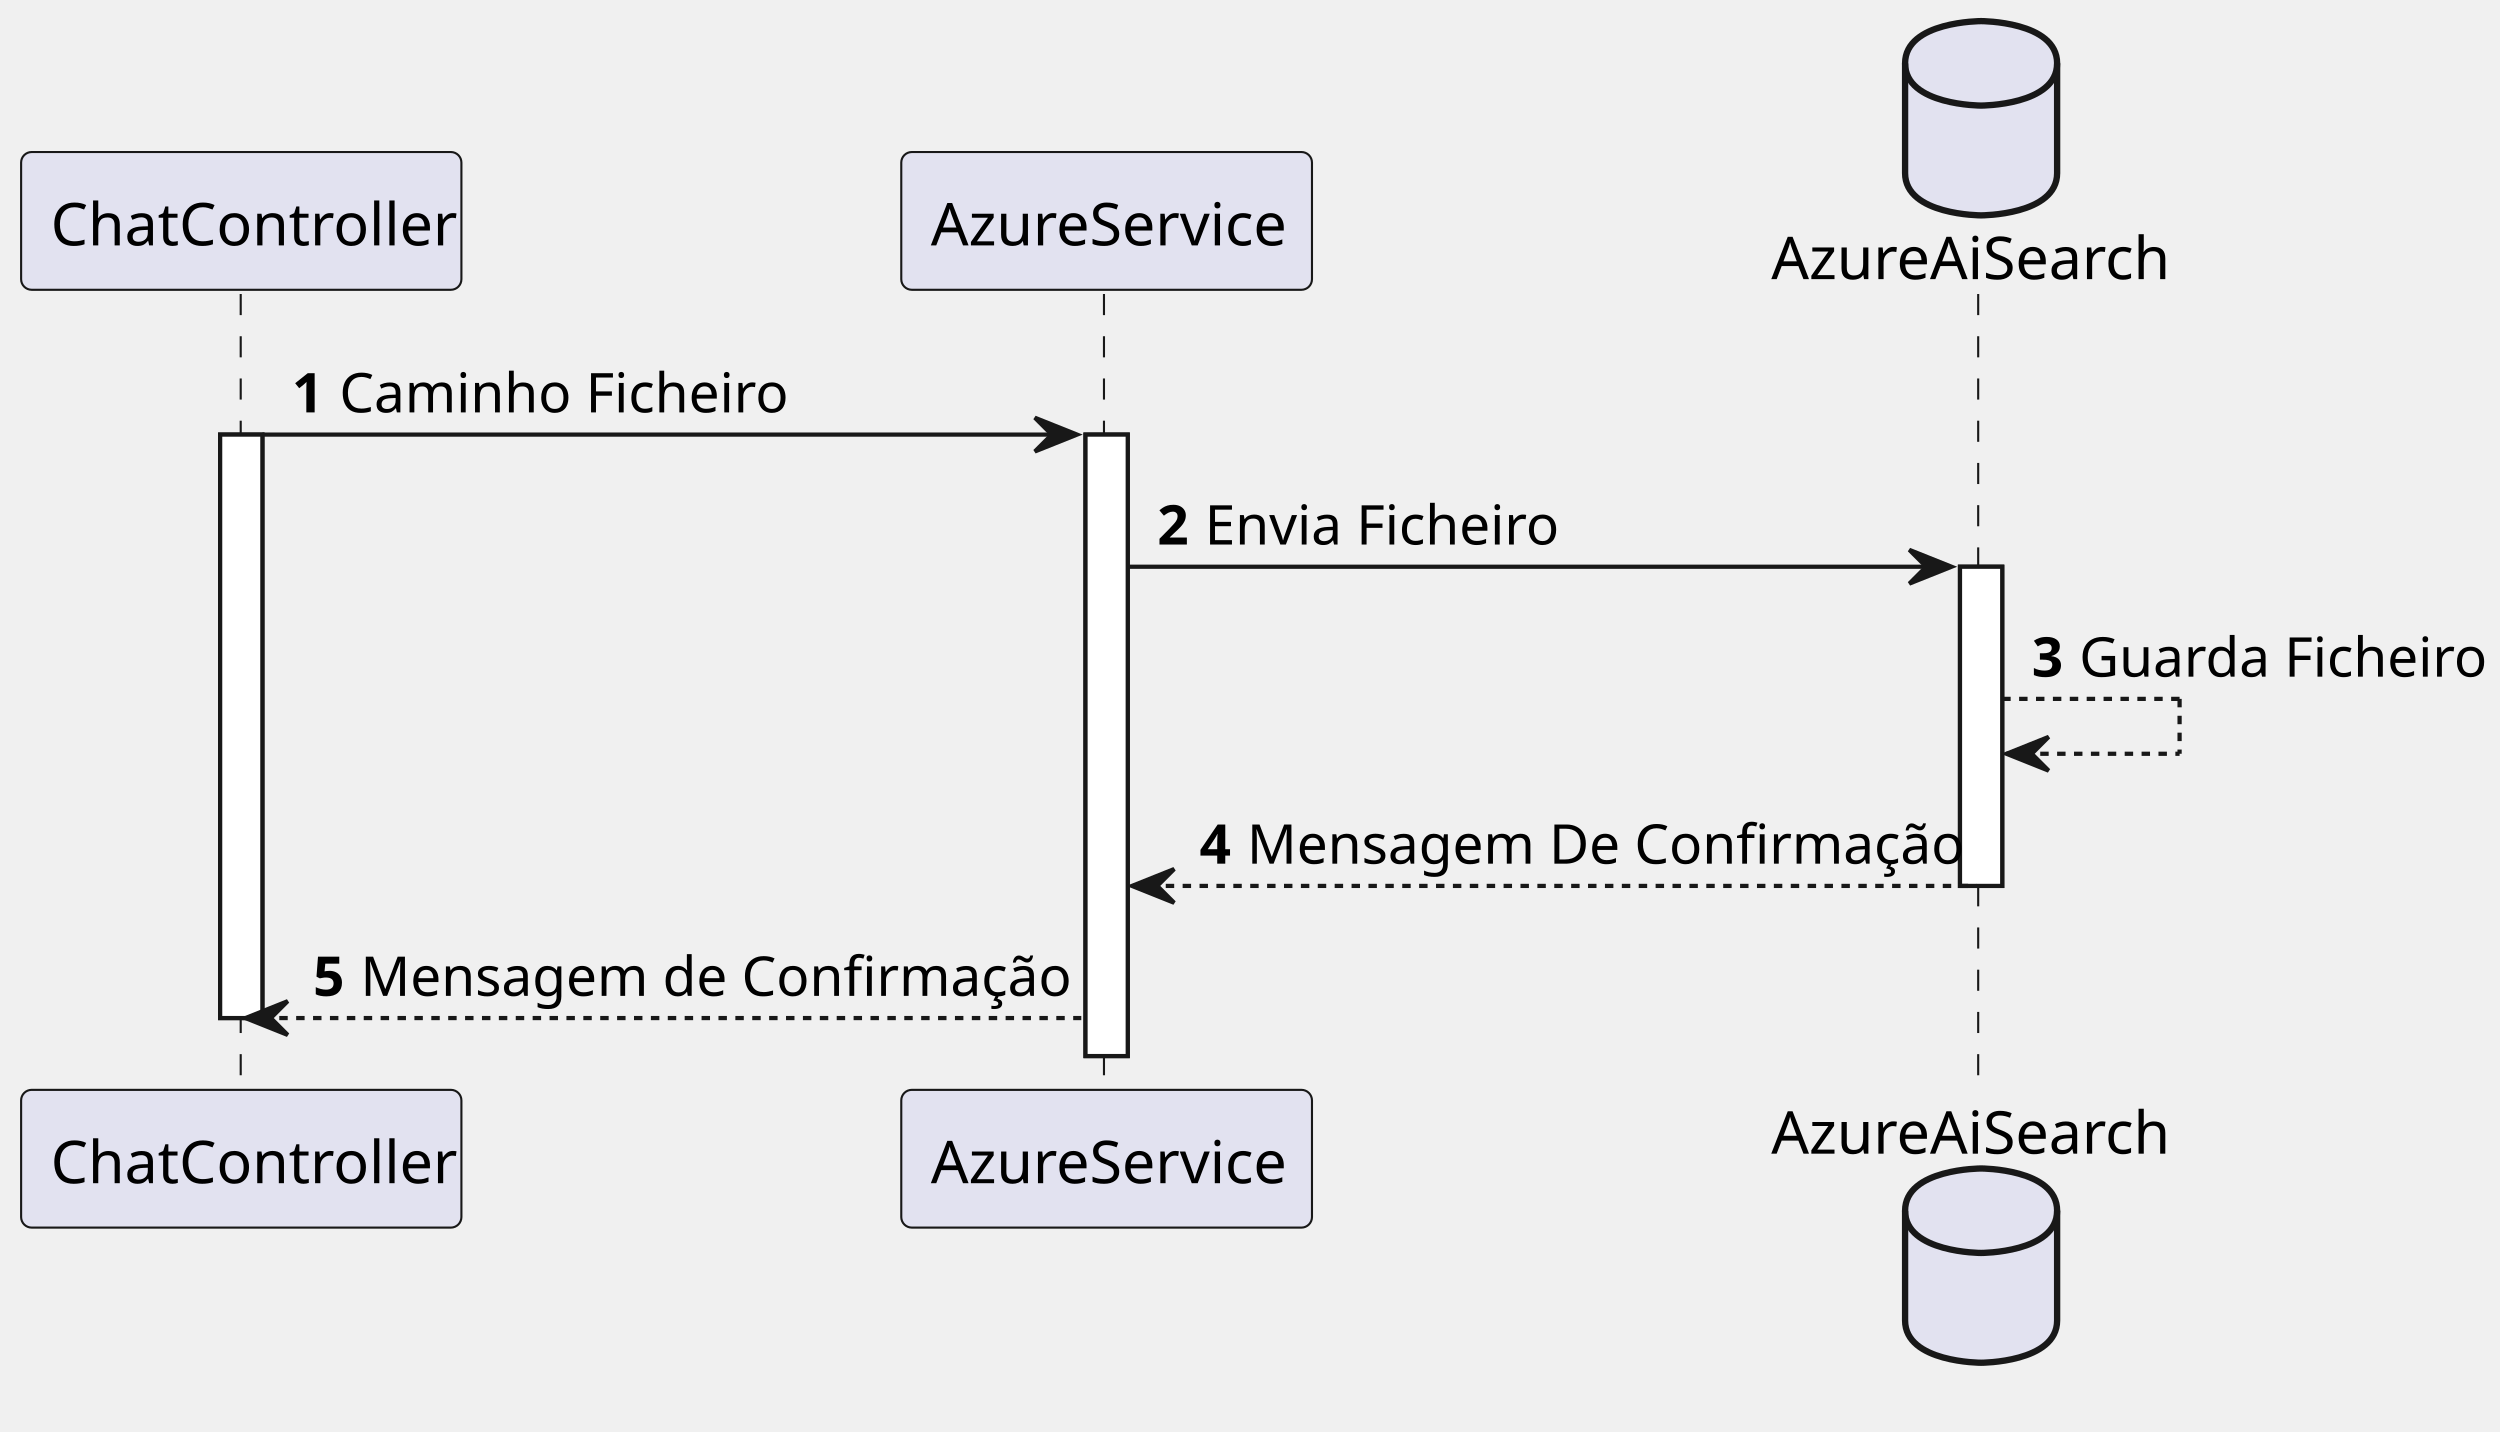
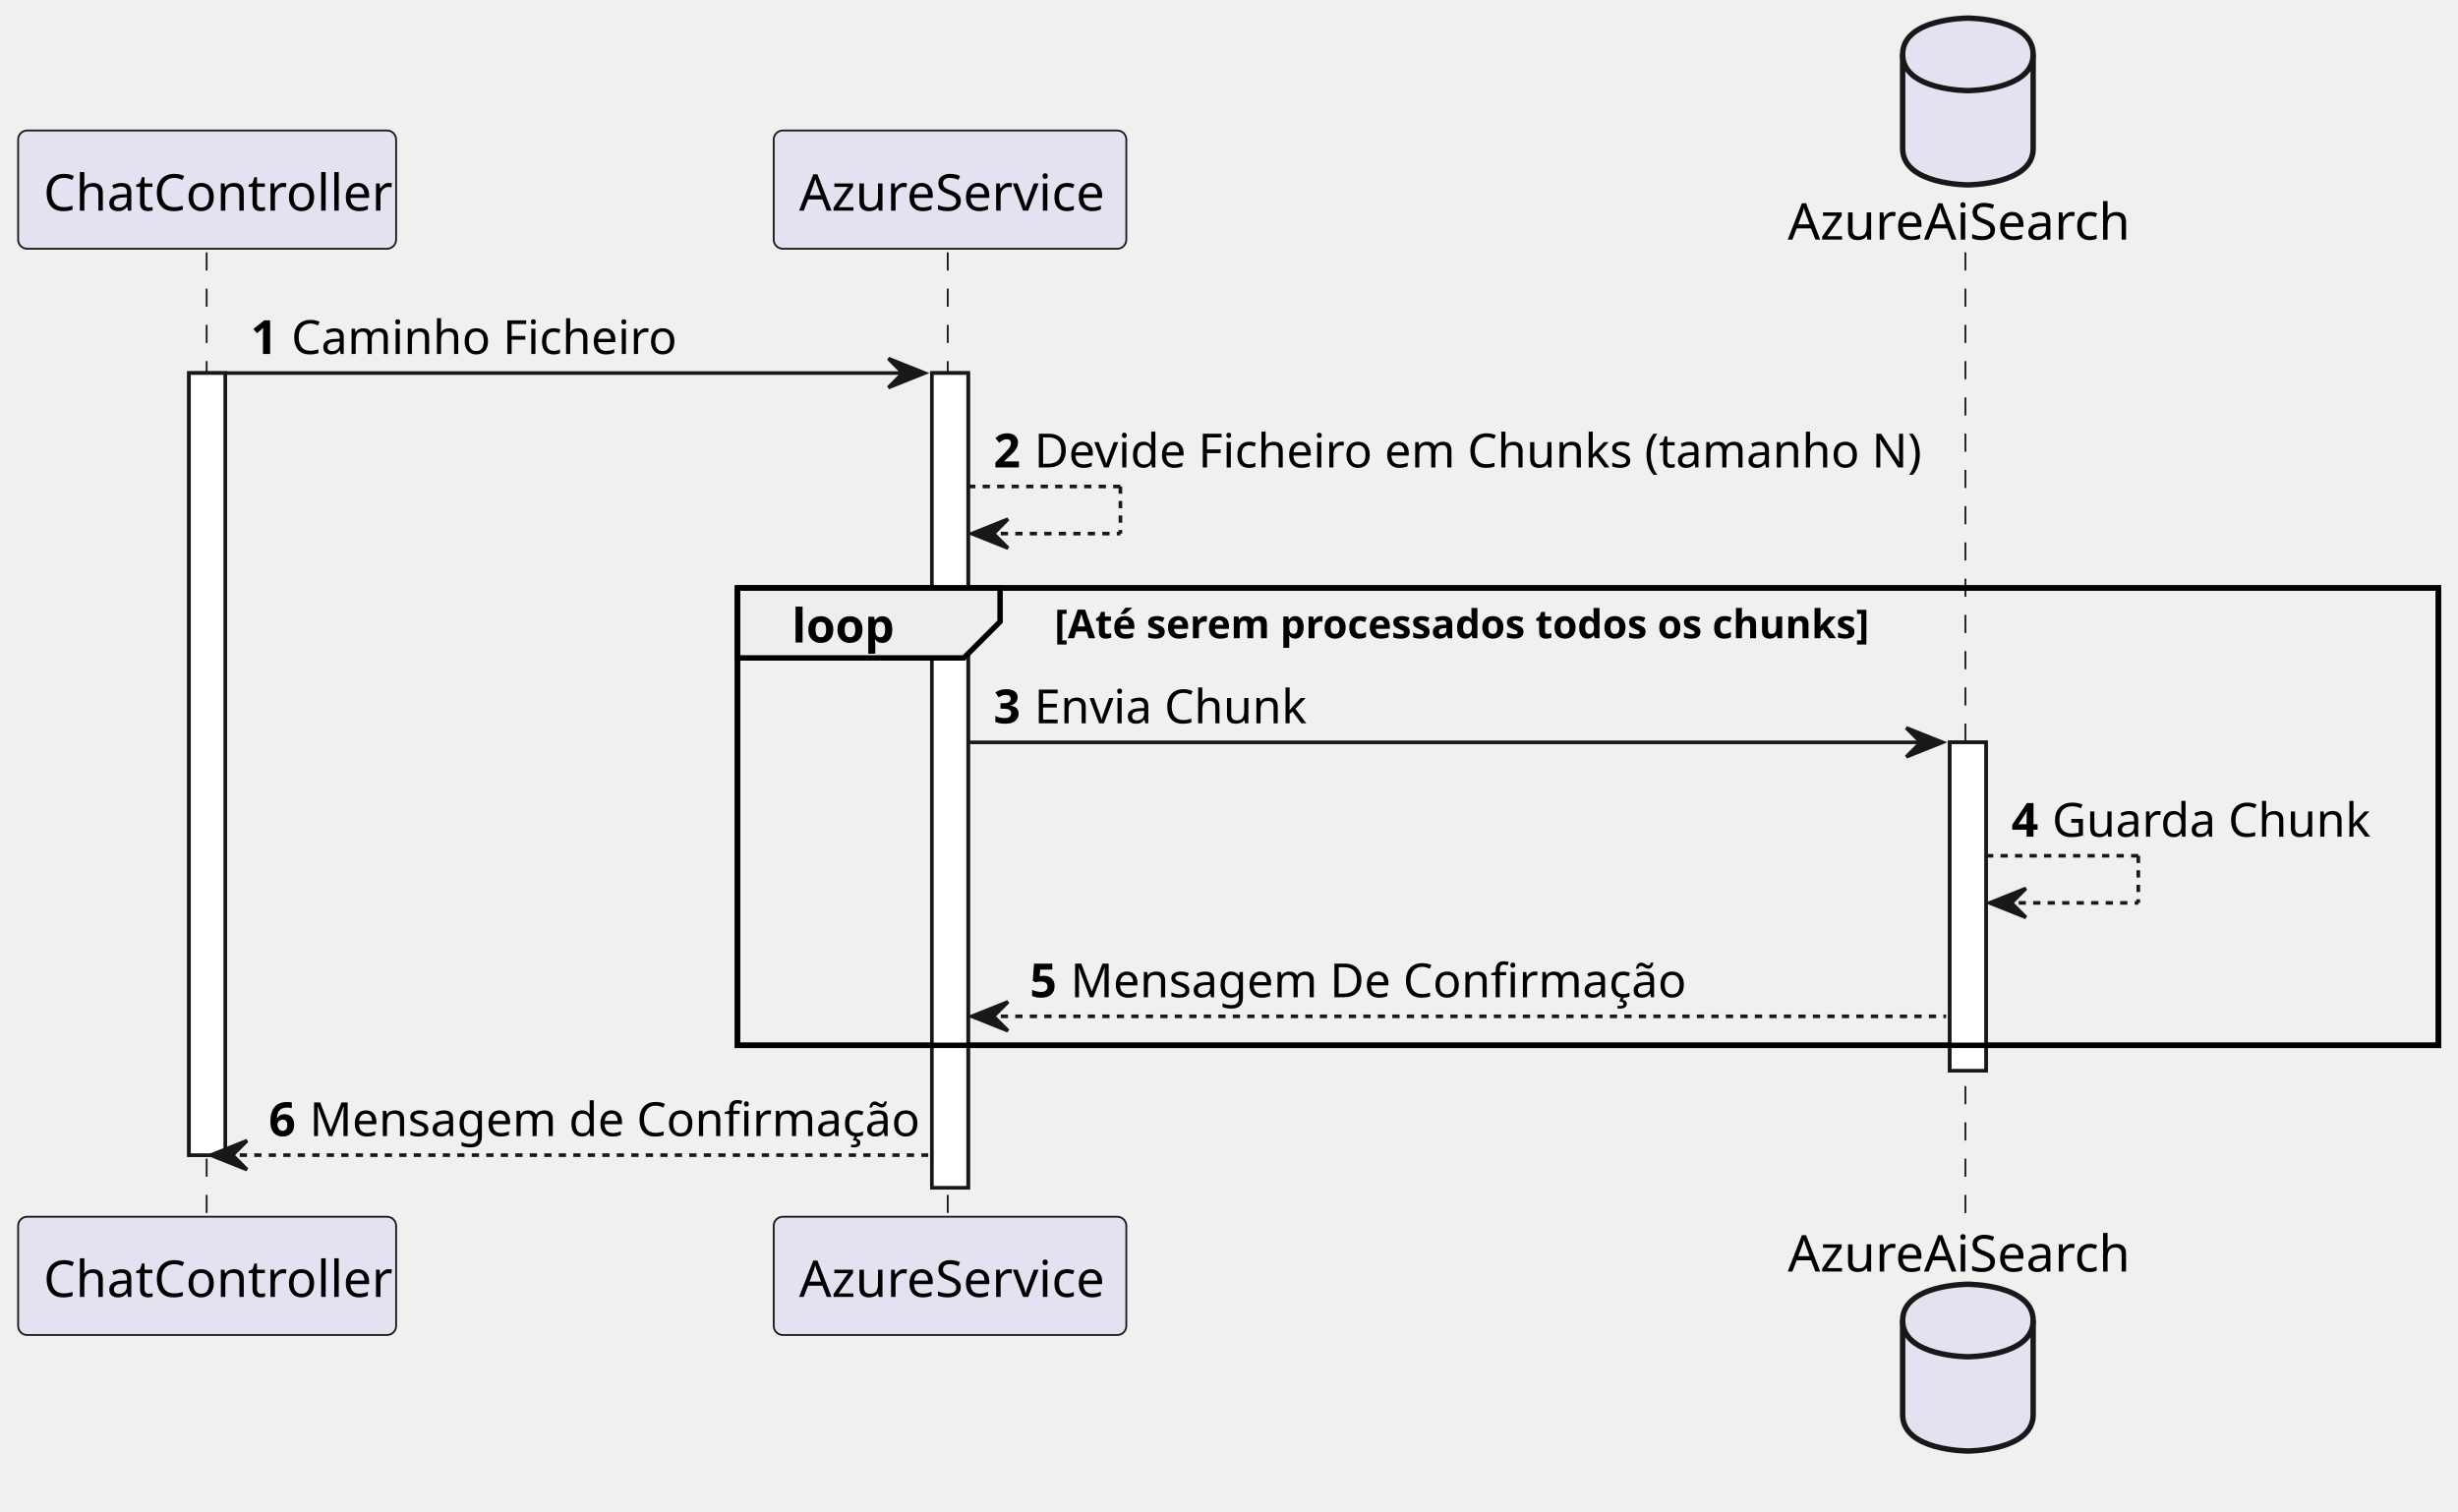
- <svg xmlns="http://www.w3.org/2000/svg" contentStyleType="text/css" height="339px" preserveAspectRatio="none" style="width:592px;height:339px;background:#FFFFFF;" version="1.1" viewBox="0 0 592 339" width="592px" zoomAndPan="magnify">
+ <svg xmlns="http://www.w3.org/2000/svg" contentStyleType="text/css" height="417px" preserveAspectRatio="none" style="width:678px;height:417px;background:#FFFFFF;" version="1.1" viewBox="0 0 678 417" width="678px" zoomAndPan="magnify">
  <defs />
  <g>
-     <rect fill="#FFFFFF" height="138.164" style="stroke:#181818;stroke-width:1.0;" width="10" x="52.131" y="102.912" />
-     <rect fill="#FFFFFF" height="147.164" style="stroke:#181818;stroke-width:1.0;" width="10" x="257.049" y="102.912" />
-     <rect fill="#FFFFFF" height="75.582" style="stroke:#181818;stroke-width:1.0;" width="10" x="464.125" y="134.203" />
-     <line style="stroke:#181818;stroke-width:0.5;stroke-dasharray:5.0,5.0;" x1="57" x2="57" y1="69.621" y2="259.076" />
-     <line style="stroke:#181818;stroke-width:0.5;stroke-dasharray:5.0,5.0;" x1="261.421" x2="261.421" y1="69.621" y2="259.076" />
-     <line style="stroke:#181818;stroke-width:0.5;stroke-dasharray:5.0,5.0;" x1="468.435" x2="468.435" y1="69.621" y2="259.076" />
+     <rect fill="#FFFFFF" height="215.746" style="stroke:#181818;stroke-width:1.0;" width="10" x="52.131" y="102.912" />
+     <rect fill="#FFFFFF" height="224.746" style="stroke:#181818;stroke-width:1.0;" width="10" x="257.049" y="102.912" />
+     <rect fill="#FFFFFF" height="90.582" style="stroke:#181818;stroke-width:1.0;" width="10" x="537.815" y="204.785" />
+     <rect fill="none" height="126.164" style="stroke:#000000;stroke-width:1.5;" width="469.174" x="203.421" y="162.203" />
+     <line style="stroke:#181818;stroke-width:0.5;stroke-dasharray:5.0,5.0;" x1="57" x2="57" y1="69.621" y2="336.658" />
+     <line style="stroke:#181818;stroke-width:0.5;stroke-dasharray:5.0,5.0;" x1="261.421" x2="261.421" y1="69.621" y2="336.658" />
+     <line style="stroke:#181818;stroke-width:0.5;stroke-dasharray:5.0,5.0;" x1="542.125" x2="542.125" y1="69.621" y2="336.658" />
    <rect fill="#E2E2F0" height="32.621" rx="2.5" ry="2.5" style="stroke:#181818;stroke-width:0.5;" width="104.262" x="5" y="36" />
    <text fill="#000000" font-family="sans-serif" font-size="14" lengthAdjust="spacing" textLength="90.262" x="12" y="58.107">ChatController</text>
-     <rect fill="#E2E2F0" height="32.621" rx="2.5" ry="2.5" style="stroke:#181818;stroke-width:0.5;" width="104.262" x="5" y="258.076" />
-     <text fill="#000000" font-family="sans-serif" font-size="14" lengthAdjust="spacing" textLength="90.262" x="12" y="280.184">ChatController</text>
+     <rect fill="#E2E2F0" height="32.621" rx="2.5" ry="2.5" style="stroke:#181818;stroke-width:0.5;" width="104.262" x="5" y="335.658" />
+     <text fill="#000000" font-family="sans-serif" font-size="14" lengthAdjust="spacing" textLength="90.262" x="12" y="357.766">ChatController</text>
    <rect fill="#E2E2F0" height="32.621" rx="2.5" ry="2.5" style="stroke:#181818;stroke-width:0.5;" width="97.255" x="213.421" y="36" />
    <text fill="#000000" font-family="sans-serif" font-size="14" lengthAdjust="spacing" textLength="83.255" x="220.421" y="58.107">AzureService</text>
-     <rect fill="#E2E2F0" height="32.621" rx="2.5" ry="2.5" style="stroke:#181818;stroke-width:0.5;" width="97.255" x="213.421" y="258.076" />
-     <text fill="#000000" font-family="sans-serif" font-size="14" lengthAdjust="spacing" textLength="83.255" x="220.421" y="280.184">AzureService</text>
-     <text fill="#000000" font-family="sans-serif" font-size="14" lengthAdjust="spacing" textLength="93.379" x="419.435" y="66.107">AzureAiSearch</text>
-     <path d="M451.125,15 C451.125,5 469.125,5 469.125,5 C469.125,5 487.125,5 487.125,15 L487.125,41 C487.125,51 469.125,51 469.125,51 C469.125,51 451.125,51 451.125,41 L451.125,15 " fill="#E2E2F0" style="stroke:#181818;stroke-width:1.5;" />
-     <path d="M451.125,15 C451.125,25 469.125,25 469.125,25 C469.125,25 487.125,25 487.125,15 " fill="none" style="stroke:#181818;stroke-width:1.5;" />
-     <text fill="#000000" font-family="sans-serif" font-size="14" lengthAdjust="spacing" textLength="93.379" x="419.435" y="273.184">AzureAiSearch</text>
-     <path d="M451.125,286.697 C451.125,276.697 469.125,276.697 469.125,276.697 C469.125,276.697 487.125,276.697 487.125,286.697 L487.125,312.697 C487.125,322.697 469.125,322.697 469.125,322.697 C469.125,322.697 451.125,322.697 451.125,312.697 L451.125,286.697 " fill="#E2E2F0" style="stroke:#181818;stroke-width:1.5;" />
-     <path d="M451.125,286.697 C451.125,296.697 469.125,296.697 469.125,296.697 C469.125,296.697 487.125,296.697 487.125,286.697 " fill="none" style="stroke:#181818;stroke-width:1.5;" />
-     <rect fill="#FFFFFF" height="138.164" style="stroke:#181818;stroke-width:1.0;" width="10" x="52.131" y="102.912" />
-     <rect fill="#FFFFFF" height="147.164" style="stroke:#181818;stroke-width:1.0;" width="10" x="257.049" y="102.912" />
-     <rect fill="#FFFFFF" height="75.582" style="stroke:#181818;stroke-width:1.0;" width="10" x="464.125" y="134.203" />
+     <rect fill="#E2E2F0" height="32.621" rx="2.5" ry="2.5" style="stroke:#181818;stroke-width:0.5;" width="97.255" x="213.421" y="335.658" />
+     <text fill="#000000" font-family="sans-serif" font-size="14" lengthAdjust="spacing" textLength="83.255" x="220.421" y="357.766">AzureService</text>
+     <text fill="#000000" font-family="sans-serif" font-size="14" lengthAdjust="spacing" textLength="93.379" x="493.125" y="66.107">AzureAiSearch</text>
+     <path d="M524.815,15 C524.815,5 542.815,5 542.815,5 C542.815,5 560.815,5 560.815,15 L560.815,41 C560.815,51 542.815,51 542.815,51 C542.815,51 524.815,51 524.815,41 L524.815,15 " fill="#E2E2F0" style="stroke:#181818;stroke-width:1.5;" />
+     <path d="M524.815,15 C524.815,25 542.815,25 542.815,25 C542.815,25 560.815,25 560.815,15 " fill="none" style="stroke:#181818;stroke-width:1.5;" />
+     <text fill="#000000" font-family="sans-serif" font-size="14" lengthAdjust="spacing" textLength="93.379" x="493.125" y="350.766">AzureAiSearch</text>
+     <path d="M524.815,364.279 C524.815,354.279 542.815,354.279 542.815,354.279 C542.815,354.279 560.815,354.279 560.815,364.279 L560.815,390.279 C560.815,400.279 542.815,400.279 542.815,400.279 C542.815,400.279 524.815,400.279 524.815,390.279 L524.815,364.279 " fill="#E2E2F0" style="stroke:#181818;stroke-width:1.5;" />
+     <path d="M524.815,364.279 C524.815,374.279 542.815,374.279 542.815,374.279 C542.815,374.279 560.815,374.279 560.815,364.279 " fill="none" style="stroke:#181818;stroke-width:1.5;" />
+     <rect fill="#FFFFFF" height="215.746" style="stroke:#181818;stroke-width:1.0;" width="10" x="52.131" y="102.912" />
+     <rect fill="#FFFFFF" height="224.746" style="stroke:#181818;stroke-width:1.0;" width="10" x="257.049" y="102.912" />
+     <rect fill="#FFFFFF" height="90.582" style="stroke:#181818;stroke-width:1.0;" width="10" x="537.815" y="204.785" />
    <polygon fill="#181818" points="245.049,98.912,255.049,102.912,245.049,106.912,249.049,102.912" style="stroke:#181818;stroke-width:1.0;" />
    <line style="stroke:#181818;stroke-width:1.0;" x1="62.131" x2="251.049" y1="102.912" y2="102.912" />
    <text fill="#000000" font-family="sans-serif" font-size="13" font-weight="bold" lengthAdjust="spacing" textLength="7.23" x="69.131" y="97.649">1</text>
    <text fill="#000000" font-family="sans-serif" font-size="13" lengthAdjust="spacing" textLength="101.874" x="80.361" y="97.649">Caminho Ficheiro</text>
-     <polygon fill="#181818" points="452.125,130.203,462.125,134.203,452.125,138.203,456.125,134.203" style="stroke:#181818;stroke-width:1.0;" />
-     <line style="stroke:#181818;stroke-width:1.0;" x1="267.049" x2="458.125" y1="134.203" y2="134.203" />
+     <line style="stroke:#181818;stroke-width:1.0;stroke-dasharray:2.0,2.0;" x1="267.049" x2="309.049" y1="134.203" y2="134.203" />
+     <line style="stroke:#181818;stroke-width:1.0;stroke-dasharray:2.0,2.0;" x1="309.049" x2="309.049" y1="134.203" y2="147.203" />
+     <line style="stroke:#181818;stroke-width:1.0;stroke-dasharray:2.0,2.0;" x1="268.049" x2="309.049" y1="147.203" y2="147.203" />
+     <polygon fill="#181818" points="278.049,143.203,268.049,147.203,278.049,151.203,274.049,147.203" style="stroke:#181818;stroke-width:1.0;" />
    <text fill="#000000" font-family="sans-serif" font-size="13" font-weight="bold" lengthAdjust="spacing" textLength="7.23" x="274.049" y="128.94">2</text>
-     <text fill="#000000" font-family="sans-serif" font-size="13" lengthAdjust="spacing" textLength="82.367" x="285.279" y="128.94">Envia Ficheiro</text>
-     <line style="stroke:#181818;stroke-width:1.0;stroke-dasharray:2.0,2.0;" x1="474.125" x2="516.125" y1="165.494" y2="165.494" />
-     <line style="stroke:#181818;stroke-width:1.0;stroke-dasharray:2.0,2.0;" x1="516.125" x2="516.125" y1="165.494" y2="178.494" />
-     <line style="stroke:#181818;stroke-width:1.0;stroke-dasharray:2.0,2.0;" x1="475.125" x2="516.125" y1="178.494" y2="178.494" />
-     <polygon fill="#181818" points="485.125,174.494,475.125,178.494,485.125,182.494,481.125,178.494" style="stroke:#181818;stroke-width:1.0;" />
-     <text fill="#000000" font-family="sans-serif" font-size="13" font-weight="bold" lengthAdjust="spacing" textLength="7.23" x="481.125" y="160.231">3</text>
-     <text fill="#000000" font-family="sans-serif" font-size="13" lengthAdjust="spacing" textLength="93.209" x="492.355" y="160.231">Guarda Ficheiro</text>
-     <polygon fill="#181818" points="278.049,205.785,268.049,209.785,278.049,213.785,274.049,209.785" style="stroke:#181818;stroke-width:1.0;" />
-     <line style="stroke:#181818;stroke-width:1.0;stroke-dasharray:2.0,2.0;" x1="272.049" x2="468.125" y1="209.785" y2="209.785" />
-     <text fill="#000000" font-family="sans-serif" font-size="13" font-weight="bold" lengthAdjust="spacing" textLength="7.23" x="284.049" y="204.523">4</text>
-     <text fill="#000000" font-family="sans-serif" font-size="13" lengthAdjust="spacing" textLength="161.846" x="295.279" y="204.523">Mensagem De Confirmação</text>
-     <polygon fill="#181818" points="68.131,237.076,58.131,241.076,68.131,245.076,64.131,241.076" style="stroke:#181818;stroke-width:1.0;" />
-     <line style="stroke:#181818;stroke-width:1.0;stroke-dasharray:2.0,2.0;" x1="62.131" x2="256.049" y1="241.076" y2="241.076" />
-     <text fill="#000000" font-family="sans-serif" font-size="13" font-weight="bold" lengthAdjust="spacing" textLength="7.23" x="74.131" y="235.814">5</text>
-     <text fill="#000000" font-family="sans-serif" font-size="13" lengthAdjust="spacing" textLength="159.688" x="85.361" y="235.814">Mensagem de Confirmação</text>
+     <text fill="#000000" font-family="sans-serif" font-size="13" lengthAdjust="spacing" textLength="235.536" x="285.279" y="128.94">Devide Ficheiro em Chunks (tamanho N)</text>
+     <path d="M203.421,162.203 L275.856,162.203 L275.856,171.494 L265.856,181.494 L203.421,181.494 L203.421,162.203 " fill="#EEEEEE" style="stroke:#000000;stroke-width:1.5;" />
+     <rect fill="none" height="126.164" style="stroke:#000000;stroke-width:1.5;" width="469.174" x="203.421" y="162.203" />
+     <text fill="#000000" font-family="sans-serif" font-size="13" font-weight="bold" lengthAdjust="spacing" textLength="27.435" x="218.421" y="177.231">loop</text>
+     <text fill="#000000" font-family="sans-serif" font-size="11" font-weight="bold" lengthAdjust="spacing" textLength="221.896" x="290.856" y="176.073">[Até serem processados todos os chunks]</text>
+     <polygon fill="#181818" points="525.815,200.785,535.815,204.785,525.815,208.785,529.815,204.785" style="stroke:#181818;stroke-width:1.0;" />
+     <line style="stroke:#181818;stroke-width:1.0;" x1="267.049" x2="531.815" y1="204.785" y2="204.785" />
+     <text fill="#000000" font-family="sans-serif" font-size="13" font-weight="bold" lengthAdjust="spacing" textLength="7.23" x="274.049" y="199.523">3</text>
+     <text fill="#000000" font-family="sans-serif" font-size="13" lengthAdjust="spacing" textLength="73.709" x="285.279" y="199.523">Envia Chunk</text>
+     <line style="stroke:#181818;stroke-width:1.0;stroke-dasharray:2.0,2.0;" x1="547.815" x2="589.815" y1="236.076" y2="236.076" />
+     <line style="stroke:#181818;stroke-width:1.0;stroke-dasharray:2.0,2.0;" x1="589.815" x2="589.815" y1="236.076" y2="249.076" />
+     <line style="stroke:#181818;stroke-width:1.0;stroke-dasharray:2.0,2.0;" x1="548.815" x2="589.815" y1="249.076" y2="249.076" />
+     <polygon fill="#181818" points="558.815,245.076,548.815,249.076,558.815,253.076,554.815,249.076" style="stroke:#181818;stroke-width:1.0;" />
+     <text fill="#000000" font-family="sans-serif" font-size="13" font-weight="bold" lengthAdjust="spacing" textLength="7.23" x="554.815" y="230.814">4</text>
+     <text fill="#000000" font-family="sans-serif" font-size="13" lengthAdjust="spacing" textLength="84.551" x="566.045" y="230.814">Guarda Chunk</text>
+     <polygon fill="#181818" points="278.049,276.367,268.049,280.367,278.049,284.367,274.049,280.367" style="stroke:#181818;stroke-width:1.0;" />
+     <line style="stroke:#181818;stroke-width:1.0;stroke-dasharray:2.0,2.0;" x1="272.049" x2="536.815" y1="280.367" y2="280.367" />
+     <text fill="#000000" font-family="sans-serif" font-size="13" font-weight="bold" lengthAdjust="spacing" textLength="7.23" x="284.049" y="275.104">5</text>
+     <text fill="#000000" font-family="sans-serif" font-size="13" lengthAdjust="spacing" textLength="161.846" x="295.279" y="275.104">Mensagem De Confirmação</text>
+     <polygon fill="#181818" points="68.131,314.658,58.131,318.658,68.131,322.658,64.131,318.658" style="stroke:#181818;stroke-width:1.0;" />
+     <line style="stroke:#181818;stroke-width:1.0;stroke-dasharray:2.0,2.0;" x1="62.131" x2="256.049" y1="318.658" y2="318.658" />
+     <text fill="#000000" font-family="sans-serif" font-size="13" font-weight="bold" lengthAdjust="spacing" textLength="7.23" x="74.131" y="313.396">6</text>
+     <text fill="#000000" font-family="sans-serif" font-size="13" lengthAdjust="spacing" textLength="159.688" x="85.361" y="313.396">Mensagem de Confirmação</text>
  </g>
</svg>
